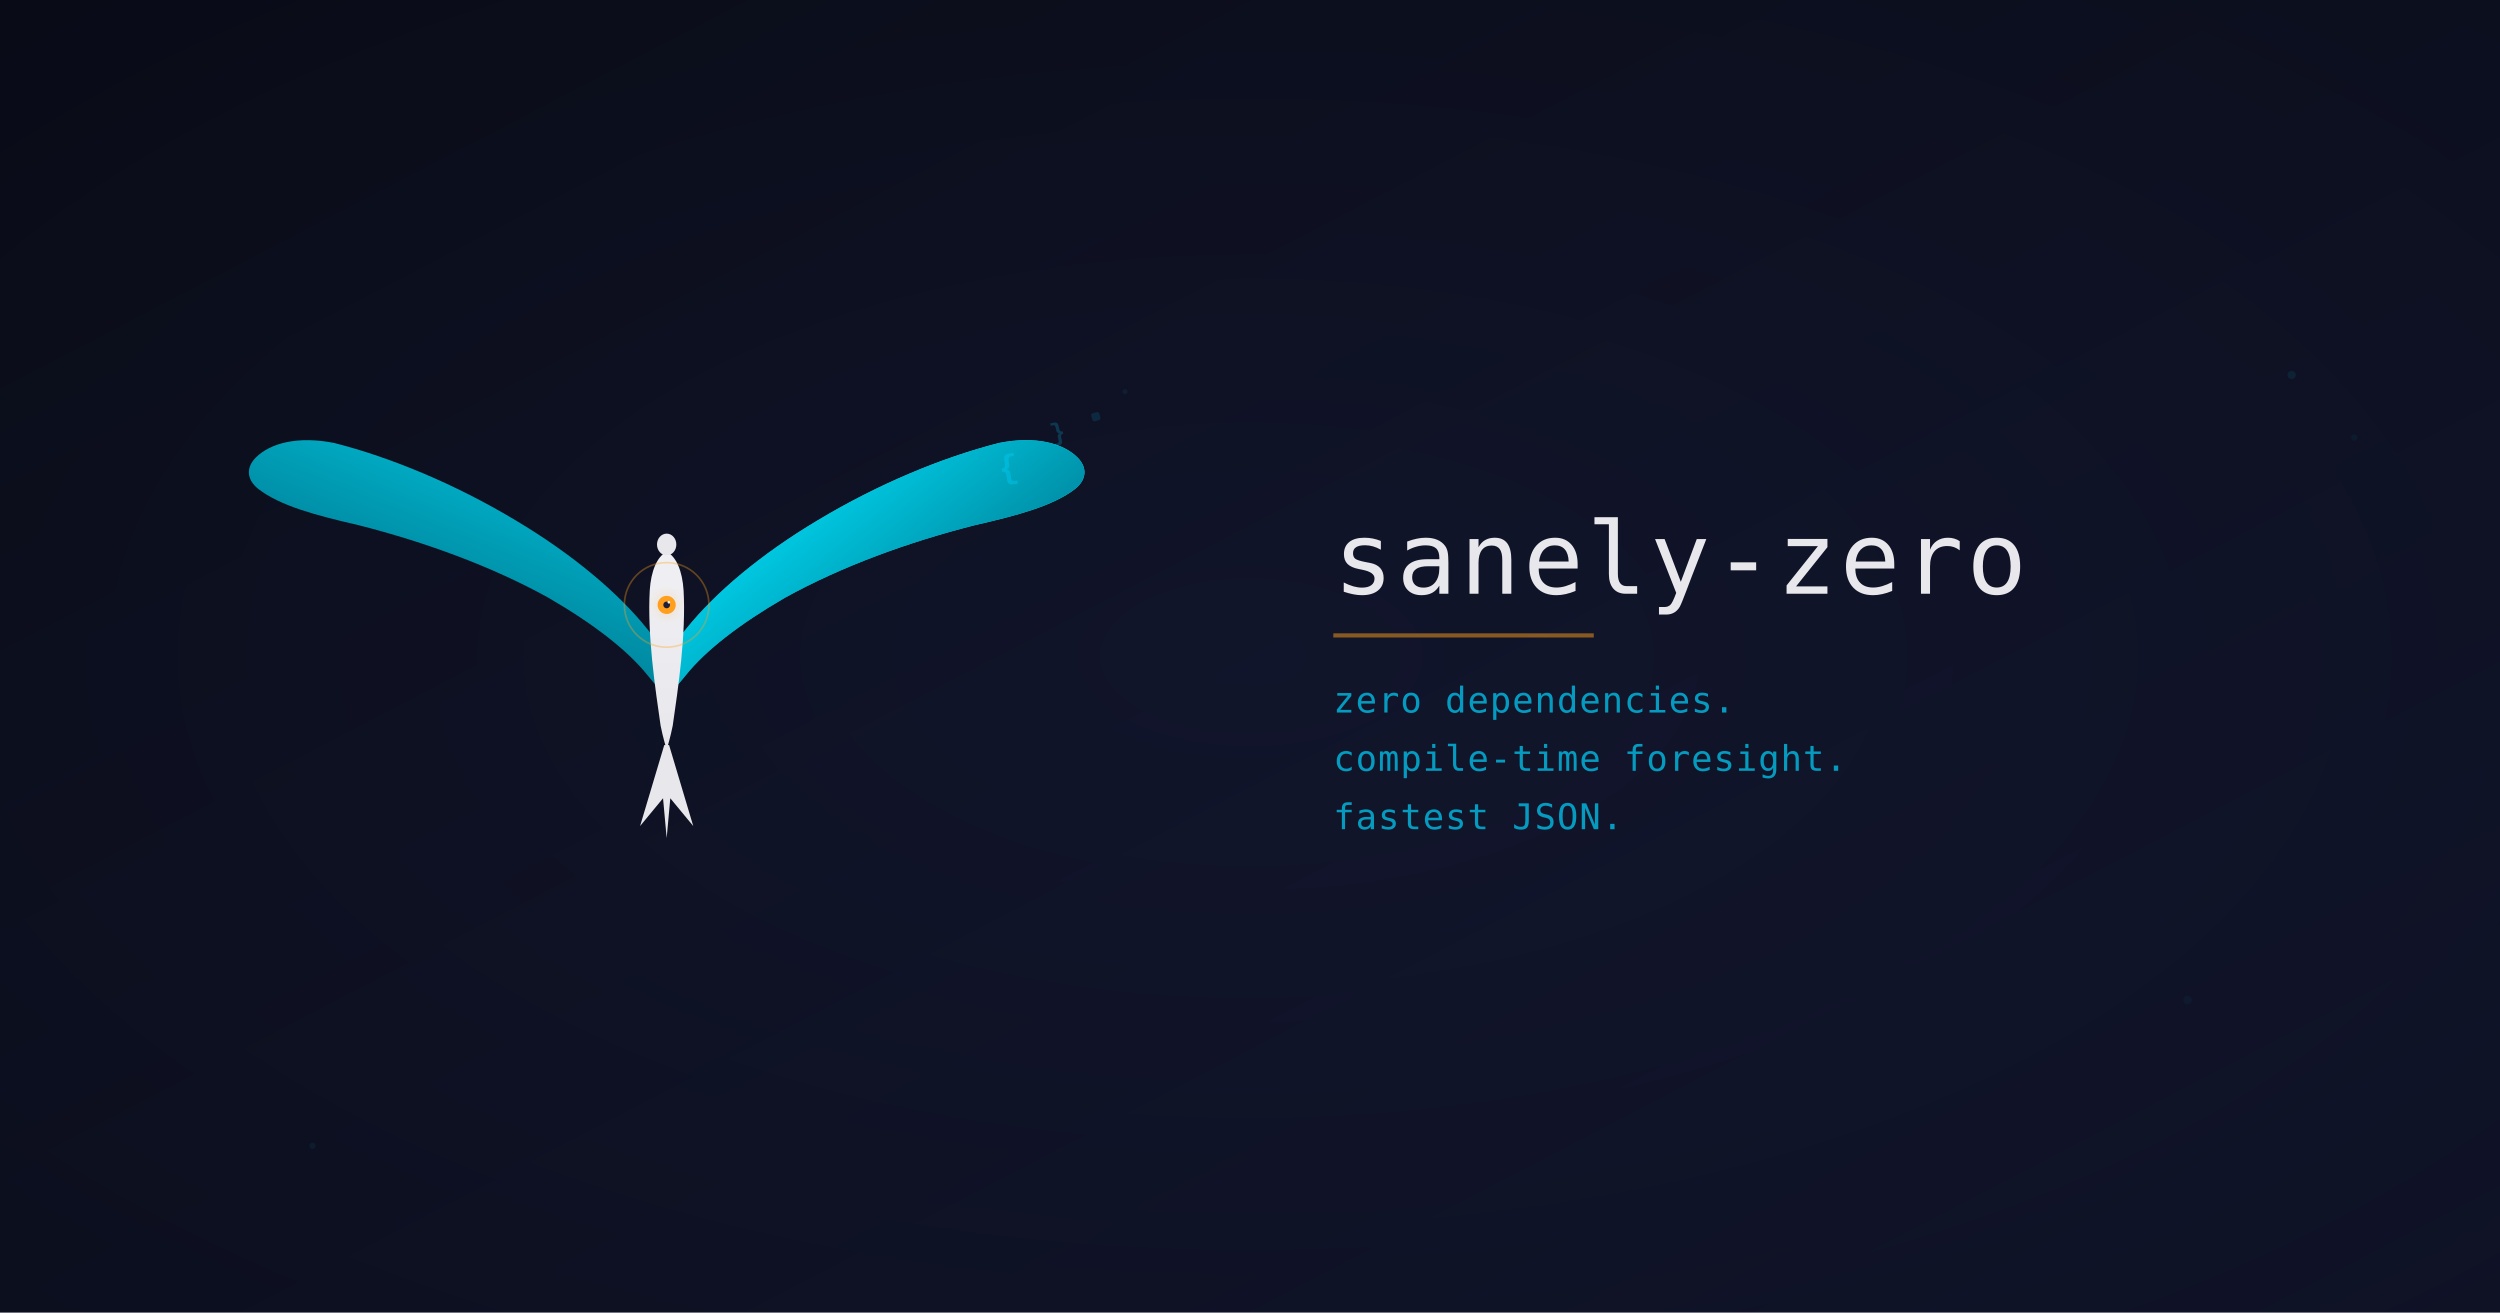
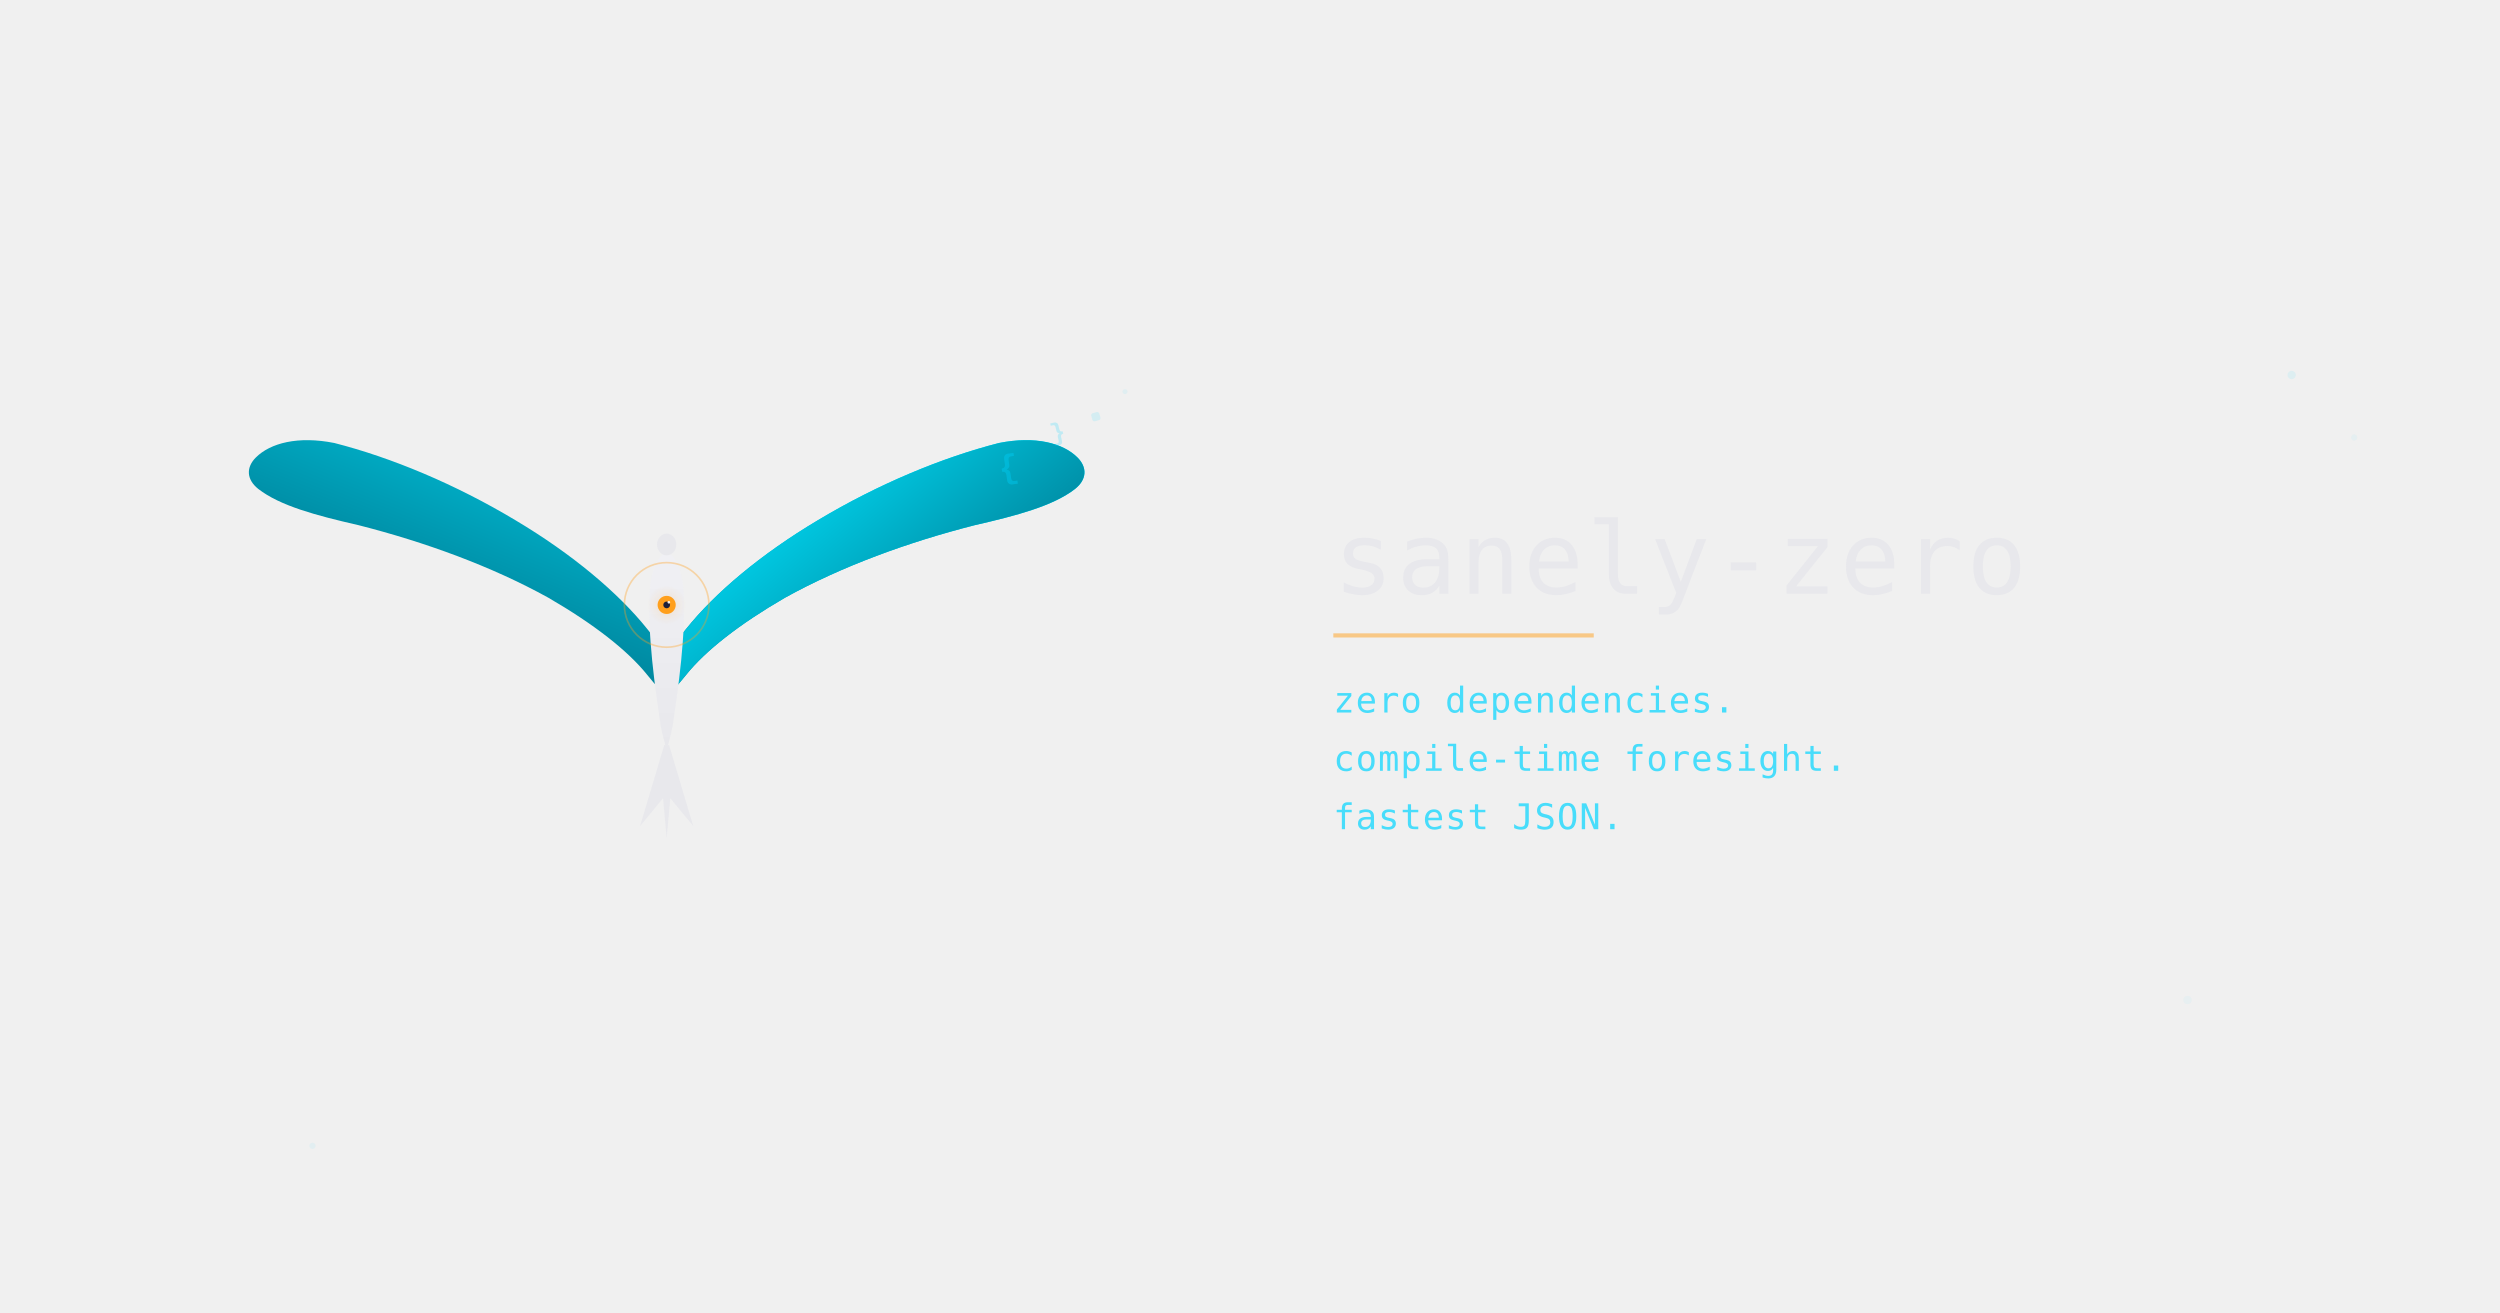
<svg xmlns="http://www.w3.org/2000/svg" viewBox="0 0 1200 630" width="1200" height="630">
  <defs>
    <linearGradient id="bg" x1="0" y1="0" x2="1" y2="1">
      <stop offset="0%" stop-color="#0D1020" />
      <stop offset="100%" stop-color="#151A35" />
    </linearGradient>
    <linearGradient id="wingL" x1="0.9" y1="0.2" x2="0.1" y2="0.8">
      <stop offset="0%" stop-color="#00E5FF" />
      <stop offset="100%" stop-color="#006E85" />
    </linearGradient>
    <linearGradient id="wingR" x1="0.1" y1="0.2" x2="0.9" y2="0.8">
      <stop offset="0%" stop-color="#00E5FF" />
      <stop offset="100%" stop-color="#006E85" />
    </linearGradient>
    <linearGradient id="body" x1="0.5" y1="0" x2="0.5" y2="1">
      <stop offset="0%" stop-color="#F0F0F4" />
      <stop offset="100%" stop-color="#E8E8EC" />
    </linearGradient>
    <radialGradient id="glow" cx="0.5" cy="0.5" r="0.5">
      <stop offset="0%" stop-color="#FF9F1C" stop-opacity="0.55" />
      <stop offset="50%" stop-color="#FF9F1C" stop-opacity="0.08" />
      <stop offset="100%" stop-color="#FF9F1C" stop-opacity="0" />
    </radialGradient>
    <radialGradient id="vignette" cx="0.5" cy="0.5" r="0.7">
      <stop offset="0%" stop-color="transparent" />
      <stop offset="100%" stop-color="#000000" stop-opacity="0.3" />
    </radialGradient>
  </defs>
-   <rect width="1200" height="630" fill="url(#bg)" />
-   <rect width="1200" height="630" fill="url(#vignette)" />
  <g transform="translate(320, 295) scale(0.58)">
    <path d="M -340,-130 C -328,-142 -305,-148 -275,-142 C -228,-130 -175,-108 -125,-78 C -78,-50 -40,-18 -16,12 C -6,24 0,34 0,38 C 0,34 6,24 16,12 C 40,-18 78,-50 125,-78 C 175,-108 228,-130 275,-142 C 305,-148 328,-142 340,-130 C 348,-122 348,-112 338,-104 C 320,-90 290,-82 255,-74 C 200,-60 145,-40 98,-14 C 60,8 32,30 16,50 C 8,60 4,64 0,66 C -4,64 -8,60 -16,50 C -32,30 -60,8 -98,-14 C -145,-40 -200,-60 -255,-74 C -290,-82 -320,-90 -338,-104 C -348,-112 -348,-122 -340,-130 Z" fill="url(#wingL)" />
    <path d="M 340,-130 C 328,-142 305,-148 275,-142 C 228,-130 175,-108 125,-78 C 78,-50 40,-18 16,12 C 6,24 0,34 0,38 L 0,66 C 4,64 8,60 16,50 C 32,30 60,8 98,-14 C 145,-40 200,-60 255,-74 C 290,-82 320,-90 338,-104 C 348,-112 348,-122 340,-130 Z" fill="url(#wingR)" />
    <path d="M 0,-52 C 8,-48 13,-36 14,-20 C 15,-2 14,18 12,38 C 10,58 7,78 5,92 C 3,102 1,108 0,112 C -1,108 -3,102 -5,92 C -7,78 -10,58 -12,38 C -14,18 -15,-2 -14,-20 C -13,-36 -8,-48 0,-52 Z" fill="url(#body)" />
    <ellipse cx="0" cy="-58" rx="8" ry="9" fill="#E8E8EC" />
    <path d="M -2,108 L -22,175 L -3,152 L 0,185 L 3,152 L 22,175 L 2,108 Z" fill="#E8E8EC" />
    <circle cx="0" cy="-8" r="35" fill="none" stroke="#FF9F1C" stroke-width="1.4" opacity="0.35" />
    <circle cx="0" cy="-8" r="16" fill="url(#glow)" />
    <circle cx="0" cy="-8" r="7.5" fill="#FF9F1C" />
    <circle cx="0" cy="-8" r="2.8" fill="#1B1F3B" />
    <circle cx="1.8" cy="-10.2" r="1.1" fill="white" opacity="0.9" />
  </g>
  <text x="480" y="230" font-family="'Courier New',monospace" font-size="16" font-weight="700" fill="#00D4FF" opacity="0.35" transform="rotate(-8, 480, 230)">{</text>
  <text x="505" y="212" font-family="'Courier New',monospace" font-size="12" font-weight="700" fill="#00D4FF" opacity="0.2" transform="rotate(-13, 505, 212)">}</text>
  <rect x="524" y="198" width="4" height="4" rx="1" fill="#00D4FF" opacity="0.12" transform="rotate(-16, 526, 200)" />
  <circle cx="540" cy="188" r="1.2" fill="#00D4FF" opacity="0.07" />
  <text x="640" y="285" font-family="'SF Mono','Fira Code','JetBrains Mono','Cascadia Code',Consolas,monospace" font-size="48" font-weight="400" fill="#E8E8EC" letter-spacing="1.5">sanely-zero</text>
  <line x1="640" y1="305" x2="765" y2="305" stroke="#FF9F1C" stroke-width="2" opacity="0.5" />
  <text x="640" y="342" font-family="'SF Mono','Fira Code','JetBrains Mono','Cascadia Code',Consolas,monospace" font-size="17" font-weight="400" fill="#00D4FF" opacity="0.7" letter-spacing="0.5">zero dependencies.</text>
  <text x="640" y="370" font-family="'SF Mono','Fira Code','JetBrains Mono','Cascadia Code',Consolas,monospace" font-size="17" font-weight="400" fill="#00D4FF" opacity="0.7" letter-spacing="0.5">compile-time foresight.</text>
  <text x="640" y="398" font-family="'SF Mono','Fira Code','JetBrains Mono','Cascadia Code',Consolas,monospace" font-size="17" font-weight="400" fill="#00D4FF" opacity="0.7" letter-spacing="0.5">fastest JSON.</text>
  <circle cx="1100" cy="180" r="2" fill="#00D4FF" opacity="0.08" />
  <circle cx="1130" cy="210" r="1.5" fill="#00D4FF" opacity="0.05" />
  <circle cx="150" cy="550" r="1.5" fill="#00D4FF" opacity="0.06" />
  <circle cx="1050" cy="480" r="2" fill="#00D4FF" opacity="0.04" />
</svg>
